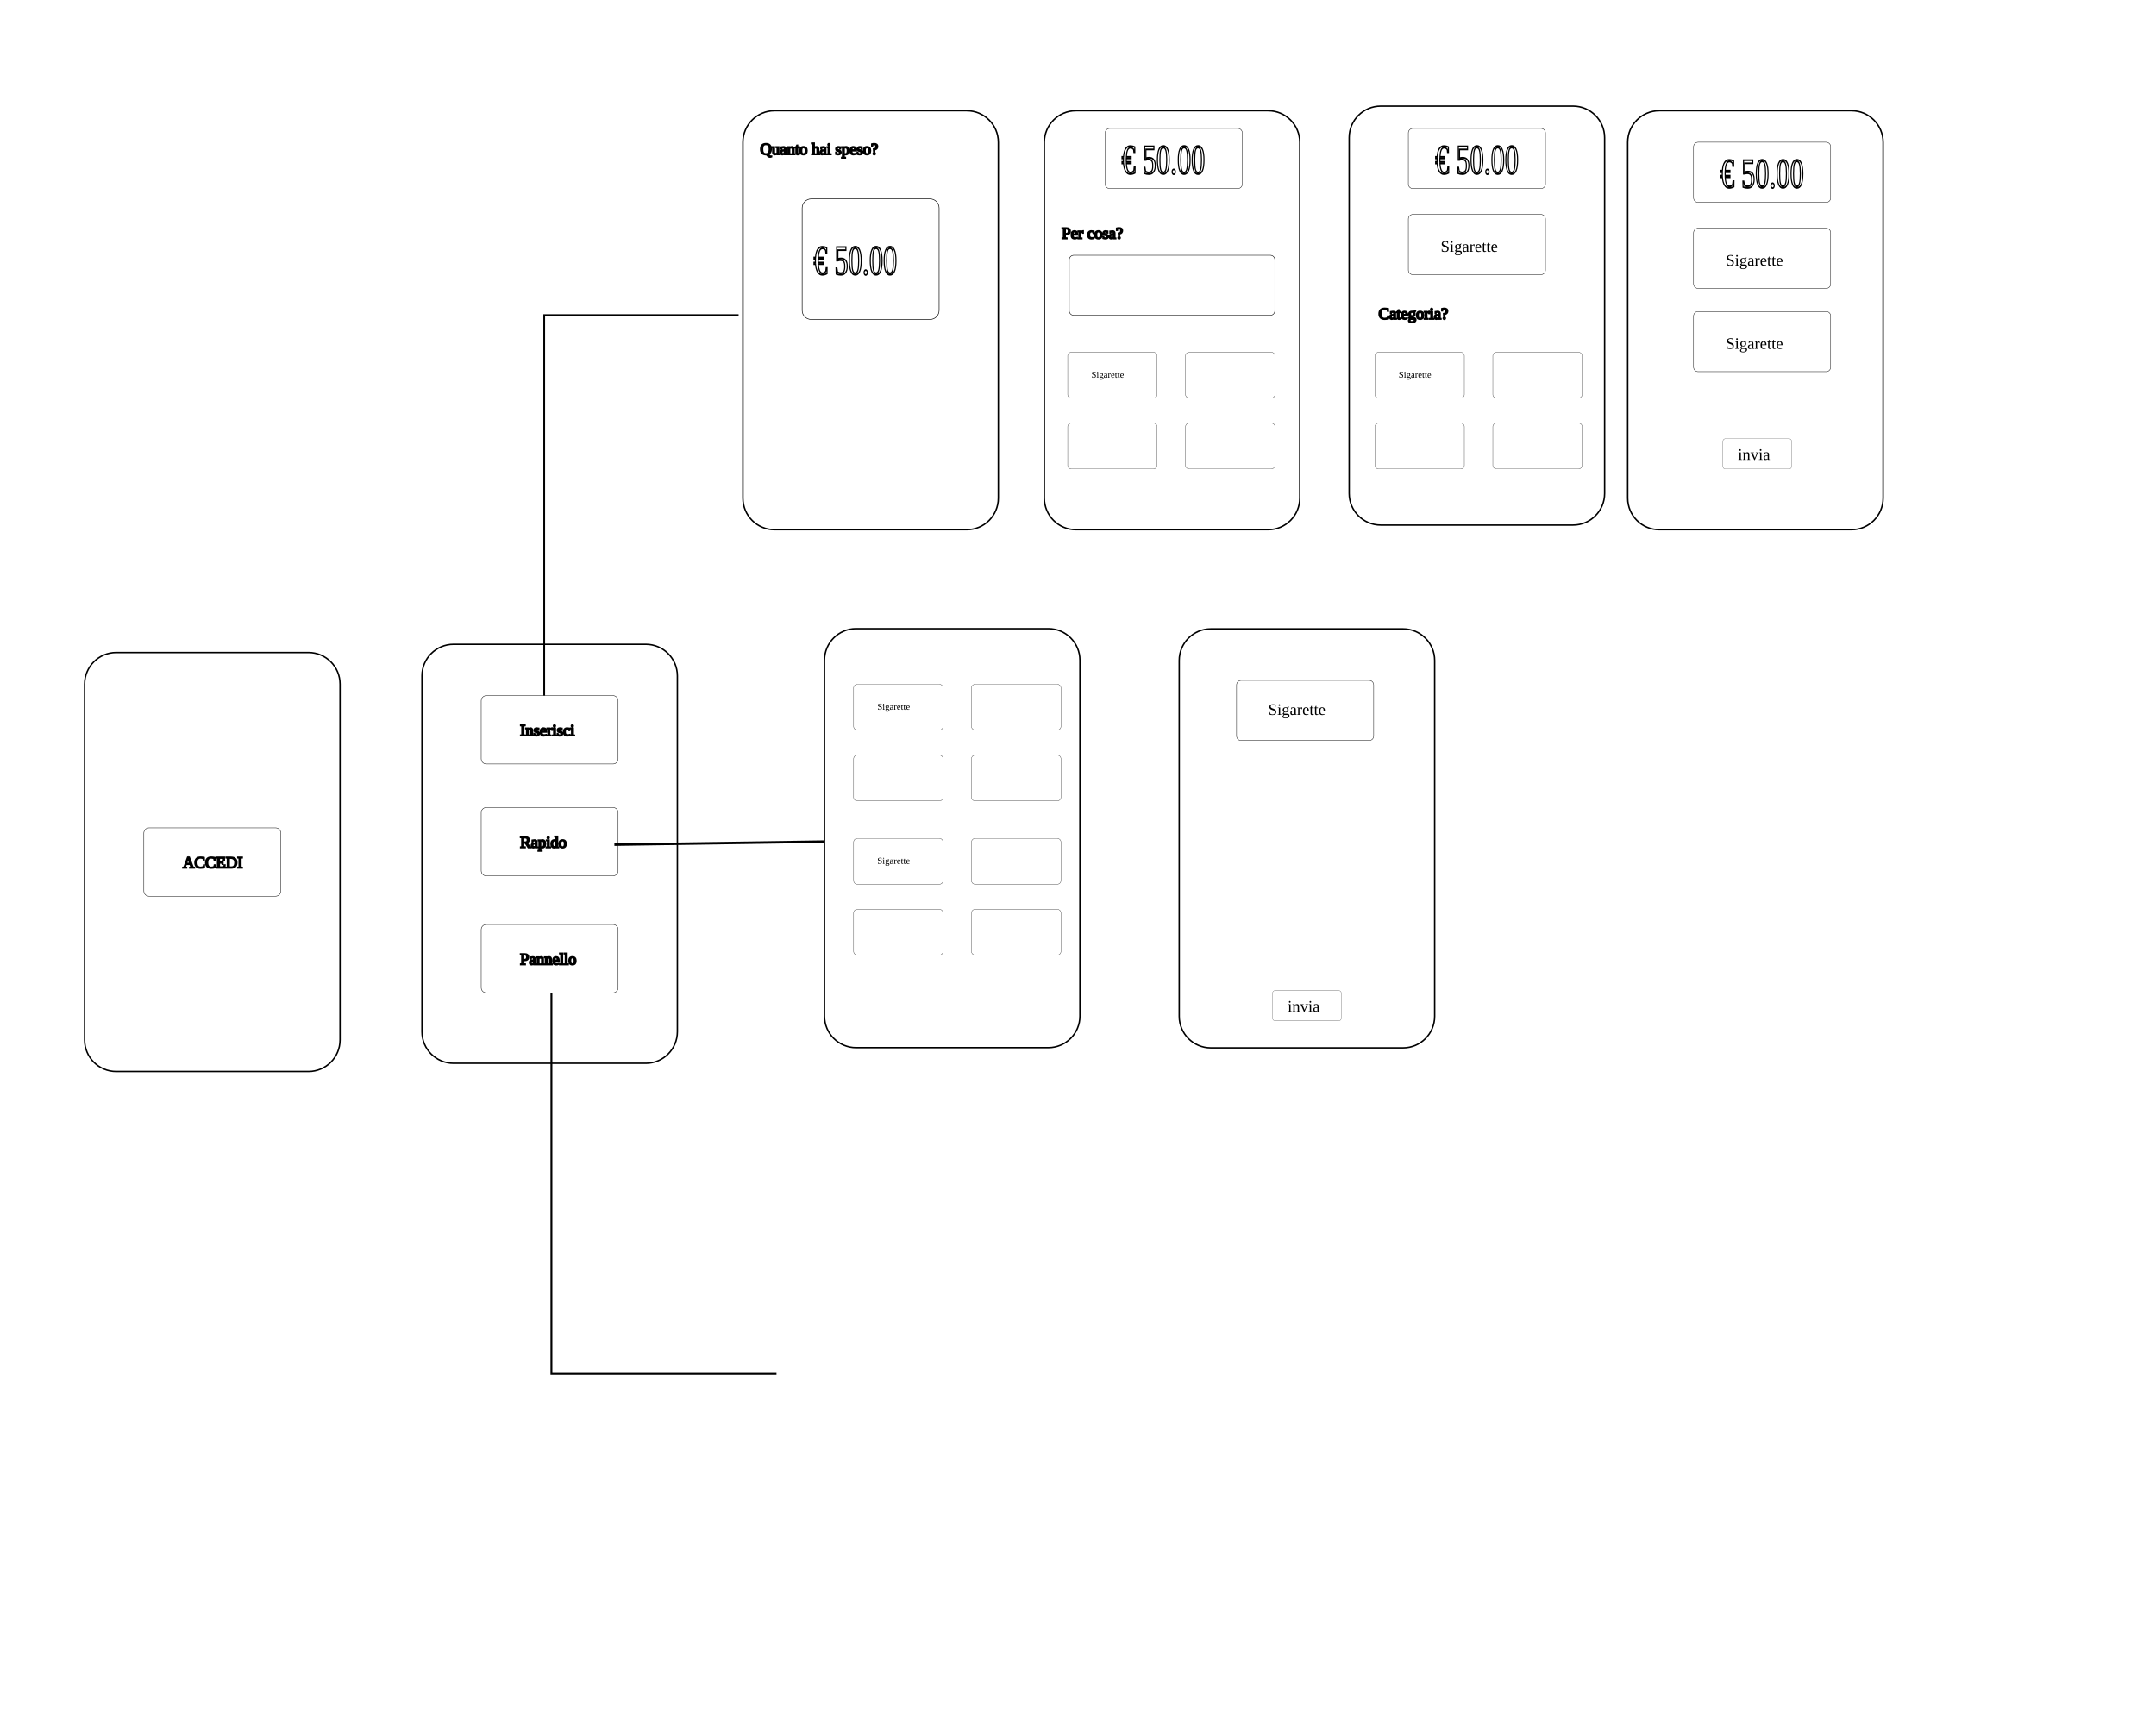
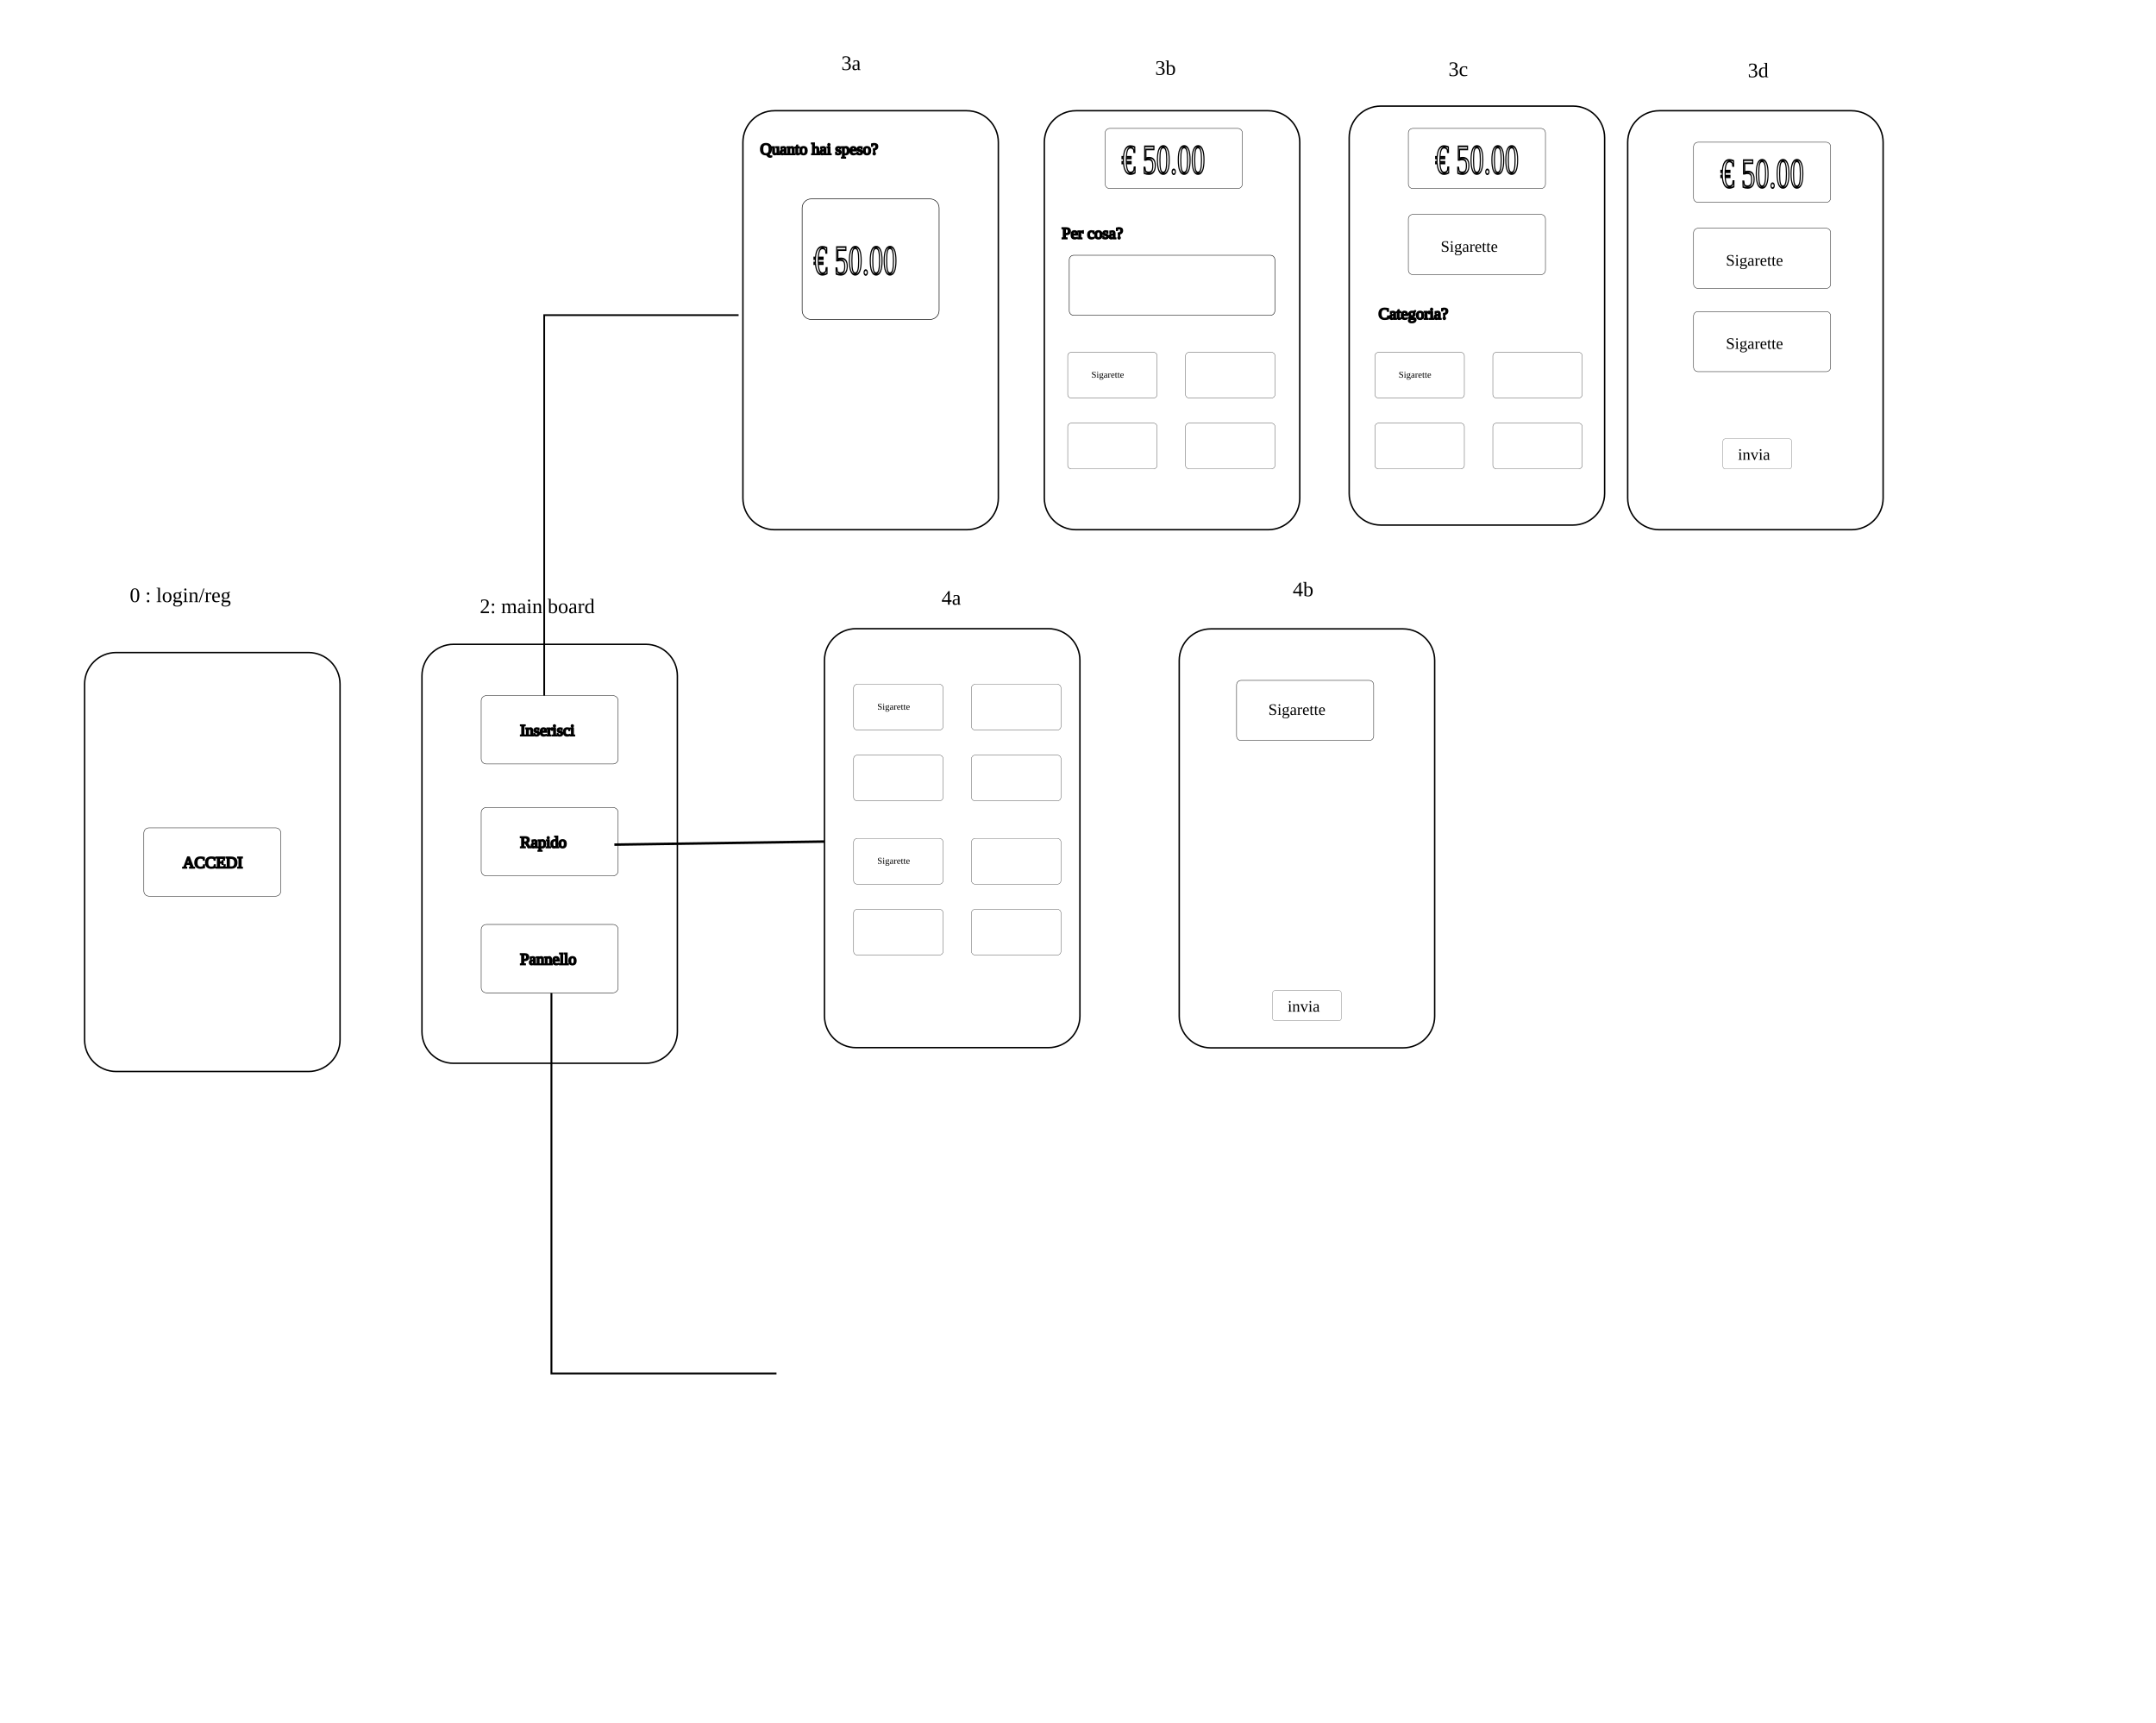
<svg xmlns="http://www.w3.org/2000/svg" width="10000" height="7990" viewBox="0 0 2645.833 2114.021" version="1.1" id="svg1">
-   <defs id="defs1" />
+   <defs id="defs1">
+     <rect x="601.739" y="2707.826" width="704.668" height="213.776" id="rect2" />
+   </defs>
  <g id="layer1">
    <rect style="fill:none;stroke:#000000;stroke-width:1.759;stroke-dasharray:none" id="rect1-1" width="313.465" height="514.189" x="911.698" y="135.887" ry="38.755" />
    <rect style="fill:none;stroke:#000000;stroke-width:1.759;stroke-dasharray:none" id="rect1-1-8" width="313.465" height="514.189" x="1011.804" y="771.528" ry="38.755" />
    <rect style="fill:none;stroke:#000000;stroke-width:1.759;stroke-dasharray:none" id="rect1-1-8-0" width="313.465" height="514.189" x="1447.141" y="771.79" ry="38.755" />
    <rect style="fill:none;stroke:#000000;stroke-width:1.759;stroke-dasharray:none" id="rect1-1-5" width="313.465" height="514.189" x="1281.604" y="135.887" ry="38.755" />
    <rect style="fill:none;stroke:#000000;stroke-width:1.759;stroke-dasharray:none" id="rect1-1-5-0" width="313.465" height="514.189" x="1655.711" y="130.206" ry="38.755" />
    <rect style="fill:none;stroke:#000000;stroke-width:1.759;stroke-dasharray:none" id="rect1-1-5-0-7" width="313.465" height="514.189" x="1997.491" y="135.887" ry="38.755" />
    <rect style="fill:none;stroke:#000000;stroke-width:0.691;stroke-dasharray:none" id="rect1-3-2" width="168.062" height="147.972" x="984.399" y="244.105" ry="11.153" />
    <g id="g1" transform="translate(-423.6509,-622.1446)">
      <rect style="fill:none;stroke:#000000;stroke-width:1.759;stroke-dasharray:none" id="rect1" width="313.465" height="514.189" x="527.476" y="1422.961" ry="38.755" />
      <rect style="fill:none;stroke:#000000;stroke-width:0.52;stroke-dasharray:none" id="rect1-3" width="168.062" height="83.885" x="600.177" y="1638.113" ry="6.323" />
      <text xml:space="preserve" style="font-size:19.756px;writing-mode:lr-tb;direction:ltr;fill:none;stroke:#000000;stroke-width:2;stroke-dasharray:none" x="647.962" y="1687.247" id="text1">
        <tspan id="tspan1" style="font-size:19.756px;stroke-width:2" x="647.962" y="1687.247">ACCEDI</tspan>
      </text>
    </g>
    <text xml:space="preserve" style="font-size:41.834px;writing-mode:lr-tb;direction:ltr;fill:none;stroke:#000000;stroke-width:1.647;stroke-dasharray:none" x="1223.513" y="274.795" id="text1-9" transform="scale(0.8160131,1.22547)">
      <tspan style="font-size:41.834px;stroke-width:1.647" x="1223.513" y="274.795" id="tspan2">€ 50.00</tspan>
    </text>
    <rect style="fill:none;stroke:#000000;stroke-width:0.488;stroke-dasharray:none" id="rect1-3-2-9" width="168.265" height="73.843" x="1356.304" y="157.585" ry="5.566" />
    <rect style="fill:none;stroke:#000000;stroke-width:0.598;stroke-dasharray:none" id="rect1-3-2-9-1" width="252.327" height="73.734" x="1312.173" y="313.267" ry="5.557" />
    <rect style="fill:none;stroke:#000000;stroke-width:0.343;stroke-dasharray:none" id="rect1-3-2-9-1-6" width="109.698" height="55.995" x="1310.274" y="432.449" ry="4.22" />
    <rect style="fill:none;stroke:#000000;stroke-width:0.343;stroke-dasharray:none" id="rect1-3-2-9-1-6-4" width="109.698" height="55.995" x="1454.929" y="432.449" ry="4.22" />
    <text xml:space="preserve" style="font-size:19.756px;writing-mode:lr-tb;direction:ltr;fill:none;stroke:#000000;stroke-width:2;stroke-dasharray:none" x="932.841" y="189.502" id="text1-2">
      <tspan id="tspan1-6" style="font-size:19.756px;stroke-width:2" x="932.841" y="189.502">Quanto hai speso?</tspan>
    </text>
    <text xml:space="preserve" style="font-size:19.756px;writing-mode:lr-tb;direction:ltr;fill:none;stroke:#000000;stroke-width:2;stroke-dasharray:none" x="1303.033" y="292.77" id="text1-2-4">
      <tspan id="tspan1-6-5" style="font-size:19.756px;stroke-width:2" x="1303.033" y="292.77">Per cosa?</tspan>
    </text>
    <text xml:space="preserve" style="font-size:19.756px;writing-mode:lr-tb;direction:ltr;fill:none;stroke:#000000;stroke-width:2;stroke-dasharray:none" x="1691.704" y="391.556" id="text1-2-4-2">
      <tspan id="tspan1-6-5-7" style="font-size:19.756px;stroke-width:2" x="1691.704" y="391.556">Categoria?</tspan>
    </text>
    <text xml:space="preserve" style="font-size:41.834px;writing-mode:lr-tb;direction:ltr;fill:none;stroke:#000000;stroke-width:1.647;stroke-dasharray:none" x="1686.763" y="173.948" id="text1-9-0" transform="scale(0.8160131,1.22547)">
      <tspan style="font-size:41.834px;stroke-width:1.647" x="1686.763" y="173.948" id="tspan2-6">€ 50.00</tspan>
    </text>
    <rect style="fill:none;stroke:#000000;stroke-width:0.488;stroke-dasharray:none" id="rect1-3-2-9-9" width="168.265" height="73.843" x="1728.311" y="157.585" ry="5.566" />
    <rect style="fill:none;stroke:#000000;stroke-width:0.488;stroke-dasharray:none" id="rect1-3-2-9-9-6" width="168.265" height="73.843" x="1728.311" y="263.187" ry="5.566" />
    <rect style="fill:none;stroke:#000000;stroke-width:0.488;stroke-dasharray:none" id="rect1-3-2-9-9-6-0" width="168.265" height="73.843" x="1517.527" y="835.008" ry="5.566" />
    <text xml:space="preserve" style="font-size:41.834px;writing-mode:lr-tb;direction:ltr;fill:none;stroke:#000000;stroke-width:1.647;stroke-dasharray:none" x="2158.402" y="173.948" id="text1-9-0-2" transform="scale(0.8160131,1.22547)">
      <tspan style="font-size:41.834px;stroke-width:1.647" x="2158.402" y="173.948" id="tspan2-6-0">€ 50.00</tspan>
    </text>
    <rect style="fill:none;stroke:#000000;stroke-width:0.343;stroke-dasharray:none" id="rect3" width="109.698" height="55.995" x="1310.274" y="519.386" ry="4.22" />
    <rect style="fill:none;stroke:#000000;stroke-width:0.343;stroke-dasharray:none" id="rect4" width="109.698" height="55.995" x="1454.929" y="519.386" ry="4.22" />
    <text xml:space="preserve" style="font-size:11.289px;writing-mode:lr-tb;direction:ltr;fill:none;stroke:#000000;stroke-width:2;stroke-dasharray:none" x="1339.29" y="463.56" id="text4">
      <tspan id="tspan4" style="font-size:11.289px;fill:#000000;stroke:none;stroke-width:2" x="1339.29" y="463.56">Sigarette</tspan>
    </text>
    <rect style="fill:none;stroke:#000000;stroke-width:0.343;stroke-dasharray:none" id="rect1-3-2-9-1-6-6" width="109.698" height="55.995" x="1047.602" y="839.89" ry="4.22" />
    <rect style="fill:none;stroke:#000000;stroke-width:0.343;stroke-dasharray:none" id="rect1-3-2-9-1-6-4-4" width="109.698" height="55.995" x="1192.257" y="839.89" ry="4.22" />
    <rect style="fill:none;stroke:#000000;stroke-width:0.343;stroke-dasharray:none" id="rect3-3" width="109.698" height="55.995" x="1047.602" y="926.827" ry="4.22" />
    <rect style="fill:none;stroke:#000000;stroke-width:0.343;stroke-dasharray:none" id="rect4-3" width="109.698" height="55.995" x="1192.257" y="926.827" ry="4.22" />
    <text xml:space="preserve" style="font-size:11.289px;writing-mode:lr-tb;direction:ltr;fill:none;stroke:#000000;stroke-width:2;stroke-dasharray:none" x="1076.618" y="871.002" id="text4-3">
      <tspan id="tspan4-8" style="font-size:11.289px;fill:#000000;stroke:none;stroke-width:2" x="1076.618" y="871.002">Sigarette</tspan>
    </text>
    <rect style="fill:none;stroke:#000000;stroke-width:0.343;stroke-dasharray:none" id="rect1-3-2-9-1-6-6-8" width="109.698" height="55.995" x="1047.602" y="1029.056" ry="4.22" />
    <rect style="fill:none;stroke:#000000;stroke-width:0.343;stroke-dasharray:none" id="rect1-3-2-9-1-6-4-4-8" width="109.698" height="55.995" x="1192.257" y="1029.056" ry="4.22" />
    <rect style="fill:none;stroke:#000000;stroke-width:0.343;stroke-dasharray:none" id="rect3-3-9" width="109.698" height="55.995" x="1047.602" y="1115.993" ry="4.22" />
    <rect style="fill:none;stroke:#000000;stroke-width:0.343;stroke-dasharray:none" id="rect4-3-7" width="109.698" height="55.995" x="1192.257" y="1115.993" ry="4.22" />
    <text xml:space="preserve" style="font-size:11.289px;writing-mode:lr-tb;direction:ltr;fill:none;stroke:#000000;stroke-width:2;stroke-dasharray:none" x="1076.618" y="1060.168" id="text4-3-7">
      <tspan id="tspan4-8-6" style="font-size:11.289px;fill:#000000;stroke:none;stroke-width:2" x="1076.618" y="1060.168">Sigarette</tspan>
    </text>
    <rect style="fill:none;stroke:#000000;stroke-width:0.343;stroke-dasharray:none" id="rect1-3-2-9-1-6-0" width="109.698" height="55.995" x="1687.343" y="432.449" ry="4.22" />
    <rect style="fill:none;stroke:#000000;stroke-width:0.343;stroke-dasharray:none" id="rect1-3-2-9-1-6-4-6" width="109.698" height="55.995" x="1831.998" y="432.449" ry="4.22" />
    <rect style="fill:none;stroke:#000000;stroke-width:0.343;stroke-dasharray:none" id="rect3-1" width="109.698" height="55.995" x="1687.343" y="519.386" ry="4.22" />
    <rect style="fill:none;stroke:#000000;stroke-width:0.343;stroke-dasharray:none" id="rect4-5" width="109.698" height="55.995" x="1831.998" y="519.386" ry="4.22" />
    <text xml:space="preserve" style="font-size:11.289px;writing-mode:lr-tb;direction:ltr;fill:none;stroke:#000000;stroke-width:2;stroke-dasharray:none" x="1716.36" y="463.56" id="text4-9">
      <tspan id="tspan4-49" style="font-size:11.289px;fill:#000000;stroke:none;stroke-width:2" x="1716.36" y="463.56">Sigarette</tspan>
    </text>
    <text xml:space="preserve" style="font-size:19.756px;writing-mode:lr-tb;direction:ltr;fill:none;stroke:#000000;stroke-width:2;stroke-dasharray:none" x="1767.977" y="309.06" id="text4-0">
      <tspan id="tspan4-4" style="font-size:19.756px;fill:#000000;stroke:none;stroke-width:2" x="1767.977" y="309.06">Sigarette</tspan>
    </text>
    <text xml:space="preserve" style="font-size:19.756px;writing-mode:lr-tb;direction:ltr;fill:none;stroke:#000000;stroke-width:2;stroke-dasharray:none" x="1556.452" y="877.379" id="text4-0-9">
      <tspan id="tspan4-4-2" style="font-size:19.756px;fill:#000000;stroke:none;stroke-width:2" x="1556.452" y="877.379">Sigarette</tspan>
    </text>
    <rect style="fill:none;stroke:#000000;stroke-width:0.488;stroke-dasharray:none" id="rect1-3-2-9-9-65" width="168.265" height="73.843" x="2078.345" y="174.54" ry="5.566" />
    <rect style="fill:none;stroke:#000000;stroke-width:0.488;stroke-dasharray:none" id="rect1-3-2-9-9-6-6" width="168.265" height="73.843" x="2078.345" y="280.142" ry="5.566" />
    <text xml:space="preserve" style="font-size:41.834px;writing-mode:lr-tb;direction:ltr;fill:none;stroke:#000000;stroke-width:1.647;stroke-dasharray:none" x="2587.359" y="187.783" id="text1-9-0-2-3" transform="scale(0.8160131,1.22547)">
      <tspan style="font-size:41.834px;stroke-width:1.647" x="2587.359" y="187.783" id="tspan2-6-0-9">€ 50.00</tspan>
    </text>
    <text xml:space="preserve" style="font-size:19.756px;writing-mode:lr-tb;direction:ltr;fill:none;stroke:#000000;stroke-width:2;stroke-dasharray:none" x="2118.011" y="326.014" id="text4-0-4">
      <tspan id="tspan4-4-8" style="font-size:19.756px;fill:#000000;stroke:none;stroke-width:2" x="2118.011" y="326.014">Sigarette</tspan>
    </text>
    <text xml:space="preserve" style="font-size:19.756px;writing-mode:lr-tb;direction:ltr;fill:#000000;stroke:none;stroke-width:2;stroke-dasharray:none" x="1238.364" y="314.896" id="text5">
      <tspan id="tspan5" style="stroke-width:2" x="1238.364" y="314.896" />
    </text>
    <rect style="fill:none;stroke:#000000;stroke-width:0.488;stroke-dasharray:none" id="rect1-3-2-9-9-6-6-6" width="168.265" height="73.843" x="2078.345" y="382.295" ry="5.566" />
    <rect style="fill:none;stroke:#000000;stroke-width:0.244;stroke-dasharray:none" id="rect1-3-2-9-9-6-6-6-5" width="84.132" height="36.922" x="2114.4" y="538.508" ry="2.783" />
    <text xml:space="preserve" style="font-size:19.756px;writing-mode:lr-tb;direction:ltr;fill:none;stroke:#000000;stroke-width:2;stroke-dasharray:none" x="2118.011" y="428.168" id="text4-0-4-3">
      <tspan id="tspan4-4-8-8" style="font-size:19.756px;fill:#000000;stroke:none;stroke-width:2" x="2118.011" y="428.168">Sigarette</tspan>
    </text>
    <text xml:space="preserve" style="font-size:19.756px;writing-mode:lr-tb;direction:ltr;fill:#000000;stroke:none;stroke-width:2;stroke-dasharray:none" x="2132.785" y="564.334" id="text6">
      <tspan id="tspan6" style="stroke-width:2" x="2132.785" y="564.334">invia</tspan>
    </text>
    <rect style="fill:none;stroke:#000000;stroke-width:0.244;stroke-dasharray:none" id="rect1-3-2-9-9-6-6-6-5-5" width="84.132" height="36.922" x="1561.807" y="1215.728" ry="2.783" />
    <text xml:space="preserve" style="font-size:19.756px;writing-mode:lr-tb;direction:ltr;fill:#000000;stroke:none;stroke-width:2;stroke-dasharray:none" x="1580.191" y="1241.554" id="text6-4">
      <tspan id="tspan6-8" style="stroke-width:2" x="1580.191" y="1241.554">invia</tspan>
    </text>
    <g id="g2" transform="translate(415.082,-10.38713)">
      <rect style="fill:none;stroke:#000000;stroke-width:1.759;stroke-dasharray:none" id="rect1-10" width="313.465" height="514.189" x="102.737" y="801.118" ry="38.755" />
      <rect style="fill:none;stroke:#000000;stroke-width:0.52;stroke-dasharray:none" id="rect1-3-4" width="168.062" height="83.885" x="175.438" y="864.091" ry="6.323" />
      <text xml:space="preserve" style="font-size:19.756px;writing-mode:lr-tb;direction:ltr;fill:none;stroke:#000000;stroke-width:2;stroke-dasharray:none" x="223.223" y="913.225" id="text1-4">
        <tspan id="tspan1-7" style="font-size:19.756px;stroke-width:2" x="223.223" y="913.225">Inserisci</tspan>
      </text>
      <rect style="fill:none;stroke:#000000;stroke-width:0.52;stroke-dasharray:none" id="rect1-3-4-5" width="168.062" height="83.885" x="175.438" y="1001.391" ry="6.323" />
      <text xml:space="preserve" style="font-size:19.756px;writing-mode:lr-tb;direction:ltr;fill:none;stroke:#000000;stroke-width:2;stroke-dasharray:none" x="223.223" y="1050.525" id="text1-4-9">
        <tspan id="tspan1-7-6" style="font-size:19.756px;stroke-width:2" x="223.223" y="1050.525">Rapido</tspan>
      </text>
      <text xml:space="preserve" style="font-size:19.756px;writing-mode:lr-tb;direction:ltr;fill:none;stroke:#000000;stroke-width:2;stroke-dasharray:none" x="223.223" y="1194.057" id="text1-4-9-5">
        <tspan id="tspan1-7-6-9" style="font-size:19.756px;stroke-width:2" x="223.223" y="1194.057">Pannello </tspan>
      </text>
      <rect style="fill:none;stroke:#000000;stroke-width:0.52;stroke-dasharray:none" id="rect1-3-4-5-5" width="168.062" height="83.885" x="175.438" y="1144.924" ry="6.323" />
    </g>
    <path style="fill:none;stroke:#000000;stroke-width:2.138;stroke-dasharray:none" d="M 667.85,853.658 V 386.741 l 238.555,1e-5" id="path6" />
    <path style="fill:none;stroke:#000000;stroke-width:2.3;stroke-dasharray:none" d="m 676.715,1218.735 v 466.835 h 276.182" id="path6-3" />
    <path style="fill:none;stroke:#000000;stroke-width:3.033;stroke-dasharray:none" d="m 753.981,1036.581 257.744,-3.79" id="path7" />
+     <text xml:space="preserve" transform="scale(0.2645833)" id="text2" style="font-size:96px;writing-mode:lr-tb;direction:ltr;white-space:pre;shape-inside:url(#rect2);fill:#000000">
+       <tspan x="601.738" y="2792.764" id="tspan14">0 : login/reg</tspan>
+     </text>
+     <text xml:space="preserve" style="font-size:25.4px;writing-mode:lr-tb;direction:ltr;fill:#000000;stroke-width:0.265" x="588.815" y="752.499" id="text7">
+       <tspan id="tspan7" style="stroke-width:0.265" x="588.815" y="752.499">2: main board</tspan>
+     </text>
+     <text xml:space="preserve" style="font-size:25.4px;writing-mode:lr-tb;direction:ltr;fill:#000000;stroke-width:0.265" x="1032.464" y="85.915" id="text8">
+       <tspan id="tspan8" style="stroke-width:0.265" x="1032.464" y="85.915">3a</tspan>
+     </text>
+     <text xml:space="preserve" style="font-size:25.4px;writing-mode:lr-tb;direction:ltr;fill:#000000;stroke-width:0.265" x="1417.601" y="91.84" id="text9">
+       <tspan id="tspan9" style="stroke-width:0.265" x="1417.601" y="91.84">3b</tspan>
+     </text>
+     <text xml:space="preserve" style="font-size:25.4px;writing-mode:lr-tb;direction:ltr;fill:#000000;stroke-width:0.265" x="1777.556" y="93.322" id="text10">
+       <tspan id="tspan10" style="stroke-width:0.265" x="1777.556" y="93.322">3c</tspan>
+     </text>
+     <text xml:space="preserve" style="font-size:25.4px;writing-mode:lr-tb;direction:ltr;fill:#000000;stroke-width:0.265" x="2144.918" y="94.803" id="text11">
+       <tspan id="tspan11" style="stroke-width:0.265" x="2144.918" y="94.803">3d</tspan>
+     </text>
+     <text xml:space="preserve" style="font-size:25.4px;writing-mode:lr-tb;direction:ltr;fill:#000000;stroke-width:0.265" x="1155.411" y="742.13" id="text3">
+       <tspan id="tspan3" style="stroke-width:0.265" x="1155.411" y="742.13">4a</tspan>
+     </text>
+     <text xml:space="preserve" style="font-size:25.4px;writing-mode:lr-tb;direction:ltr;fill:#000000;stroke-width:0.265" x="1586.469" y="731.761" id="text13">
+       <tspan id="tspan13" style="stroke-width:0.265" x="1586.469" y="731.761">4b</tspan>
+     </text>
  </g>
</svg>
